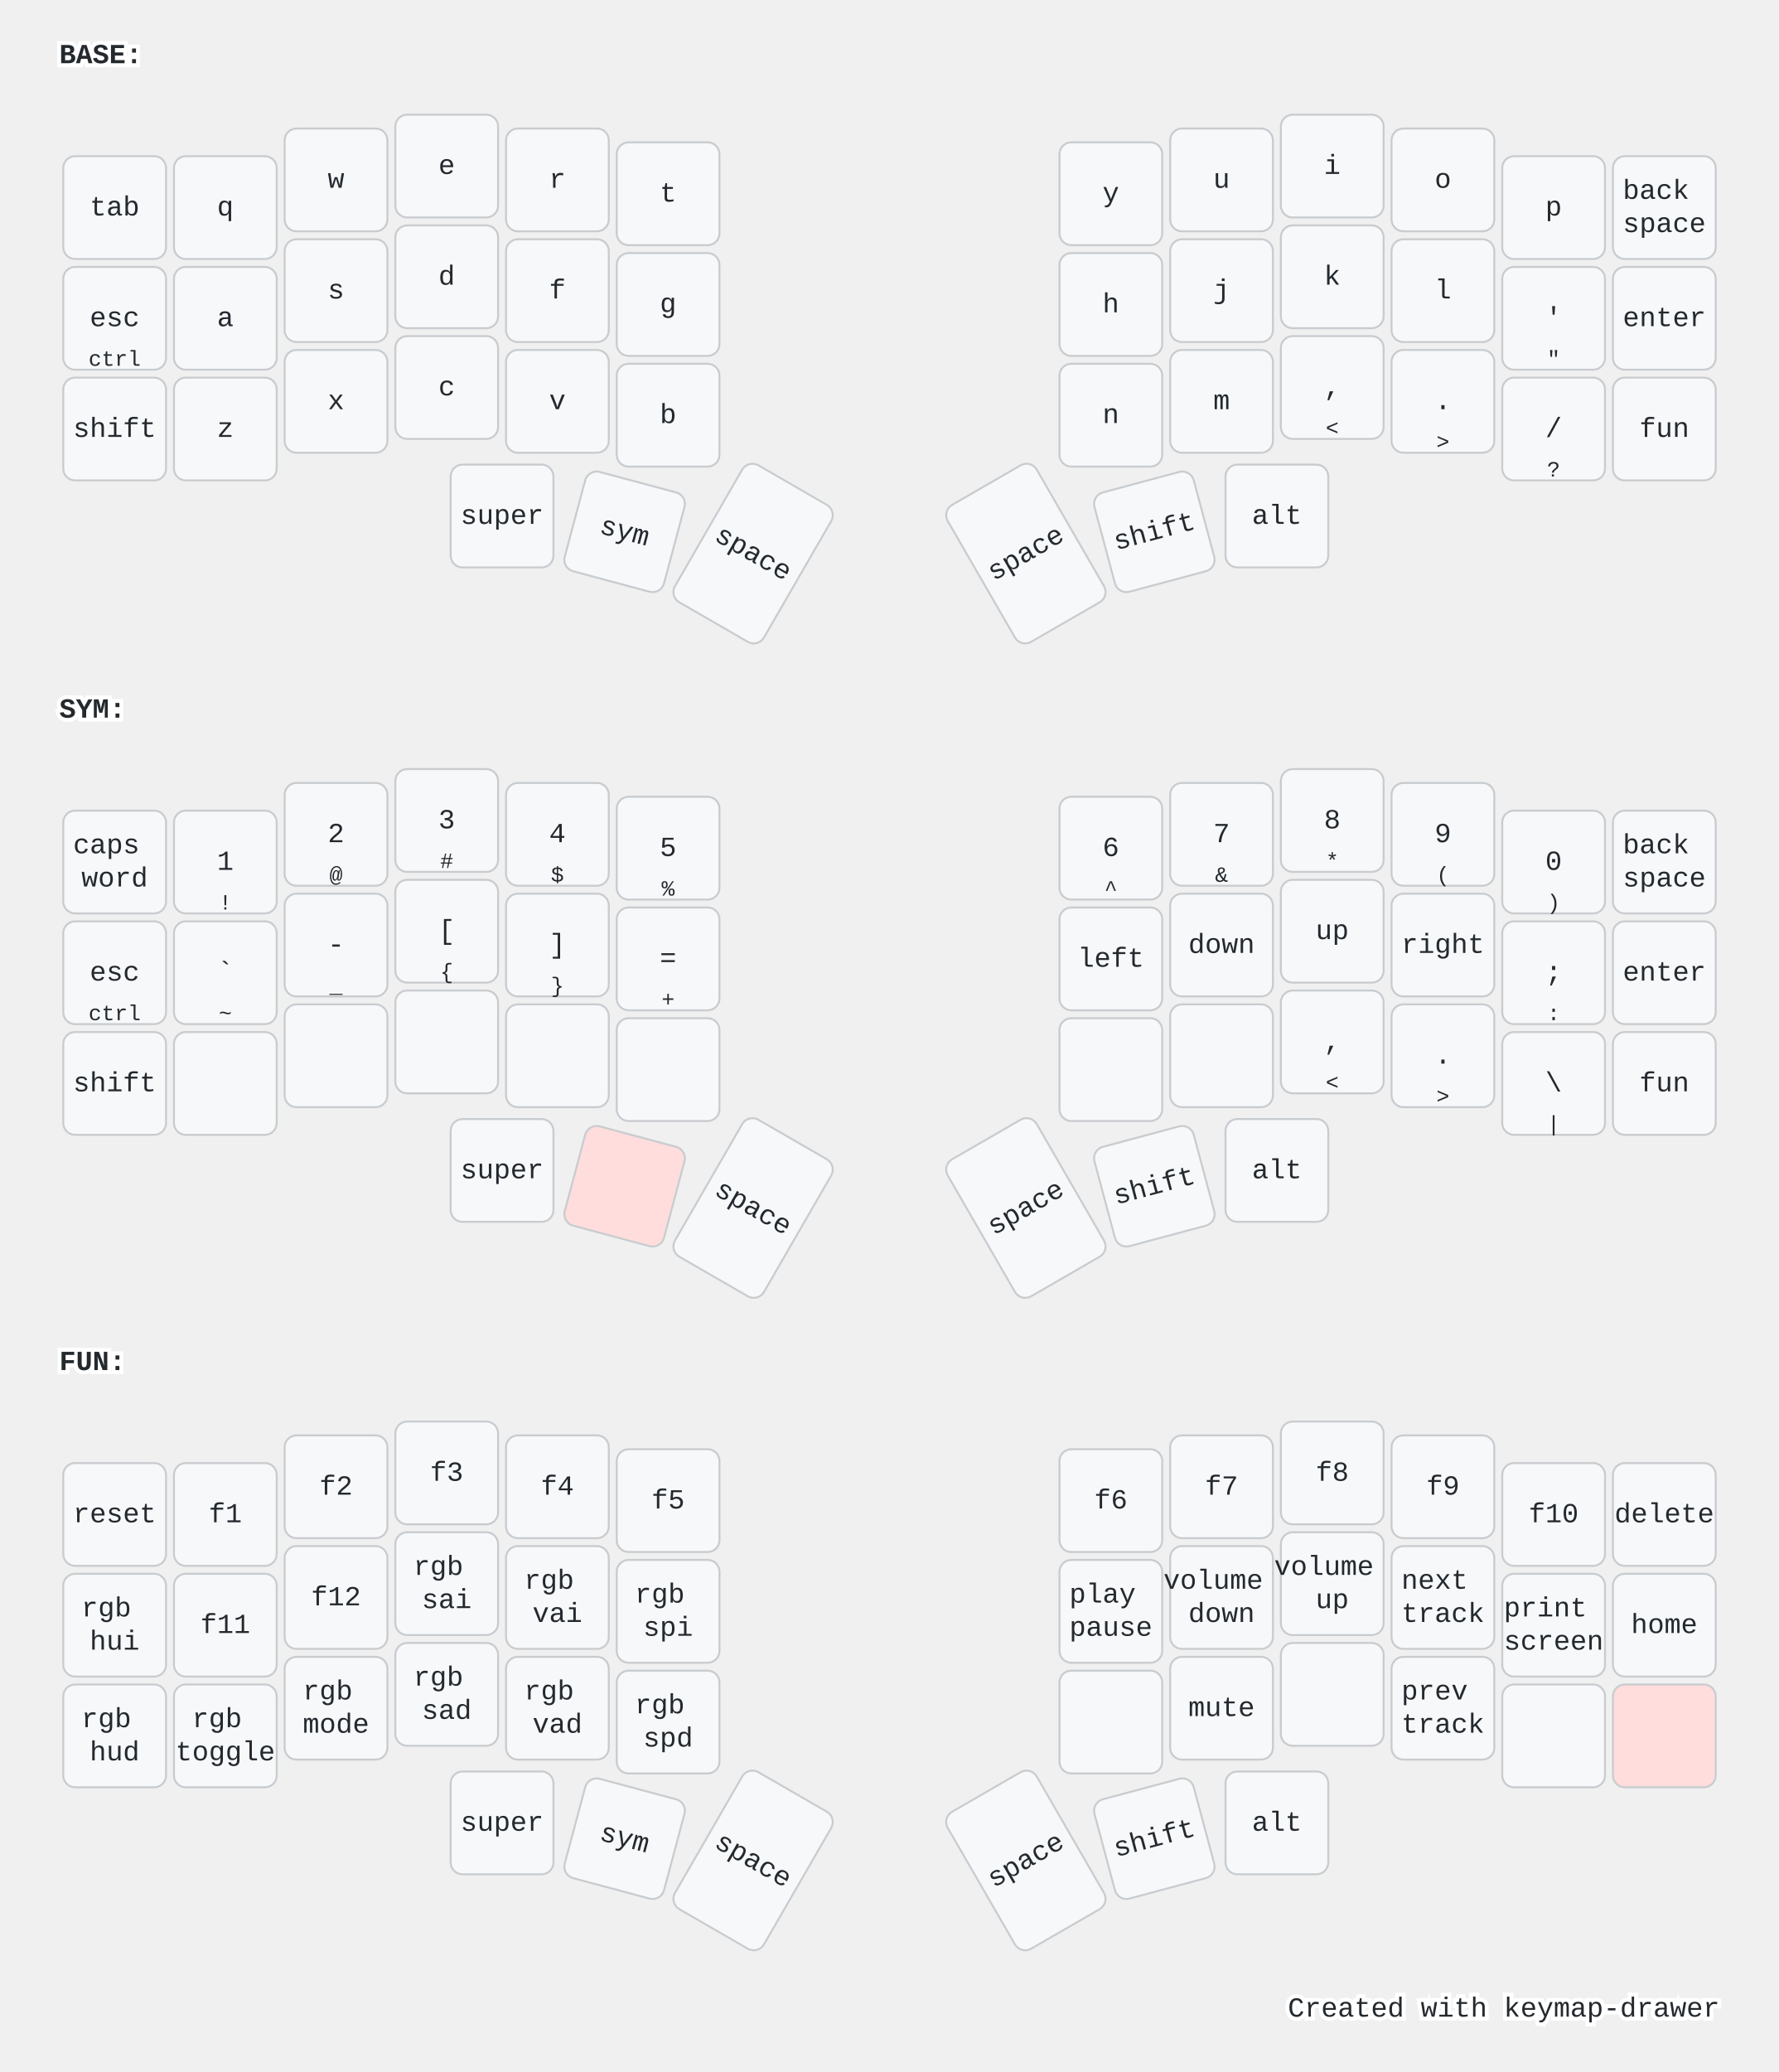
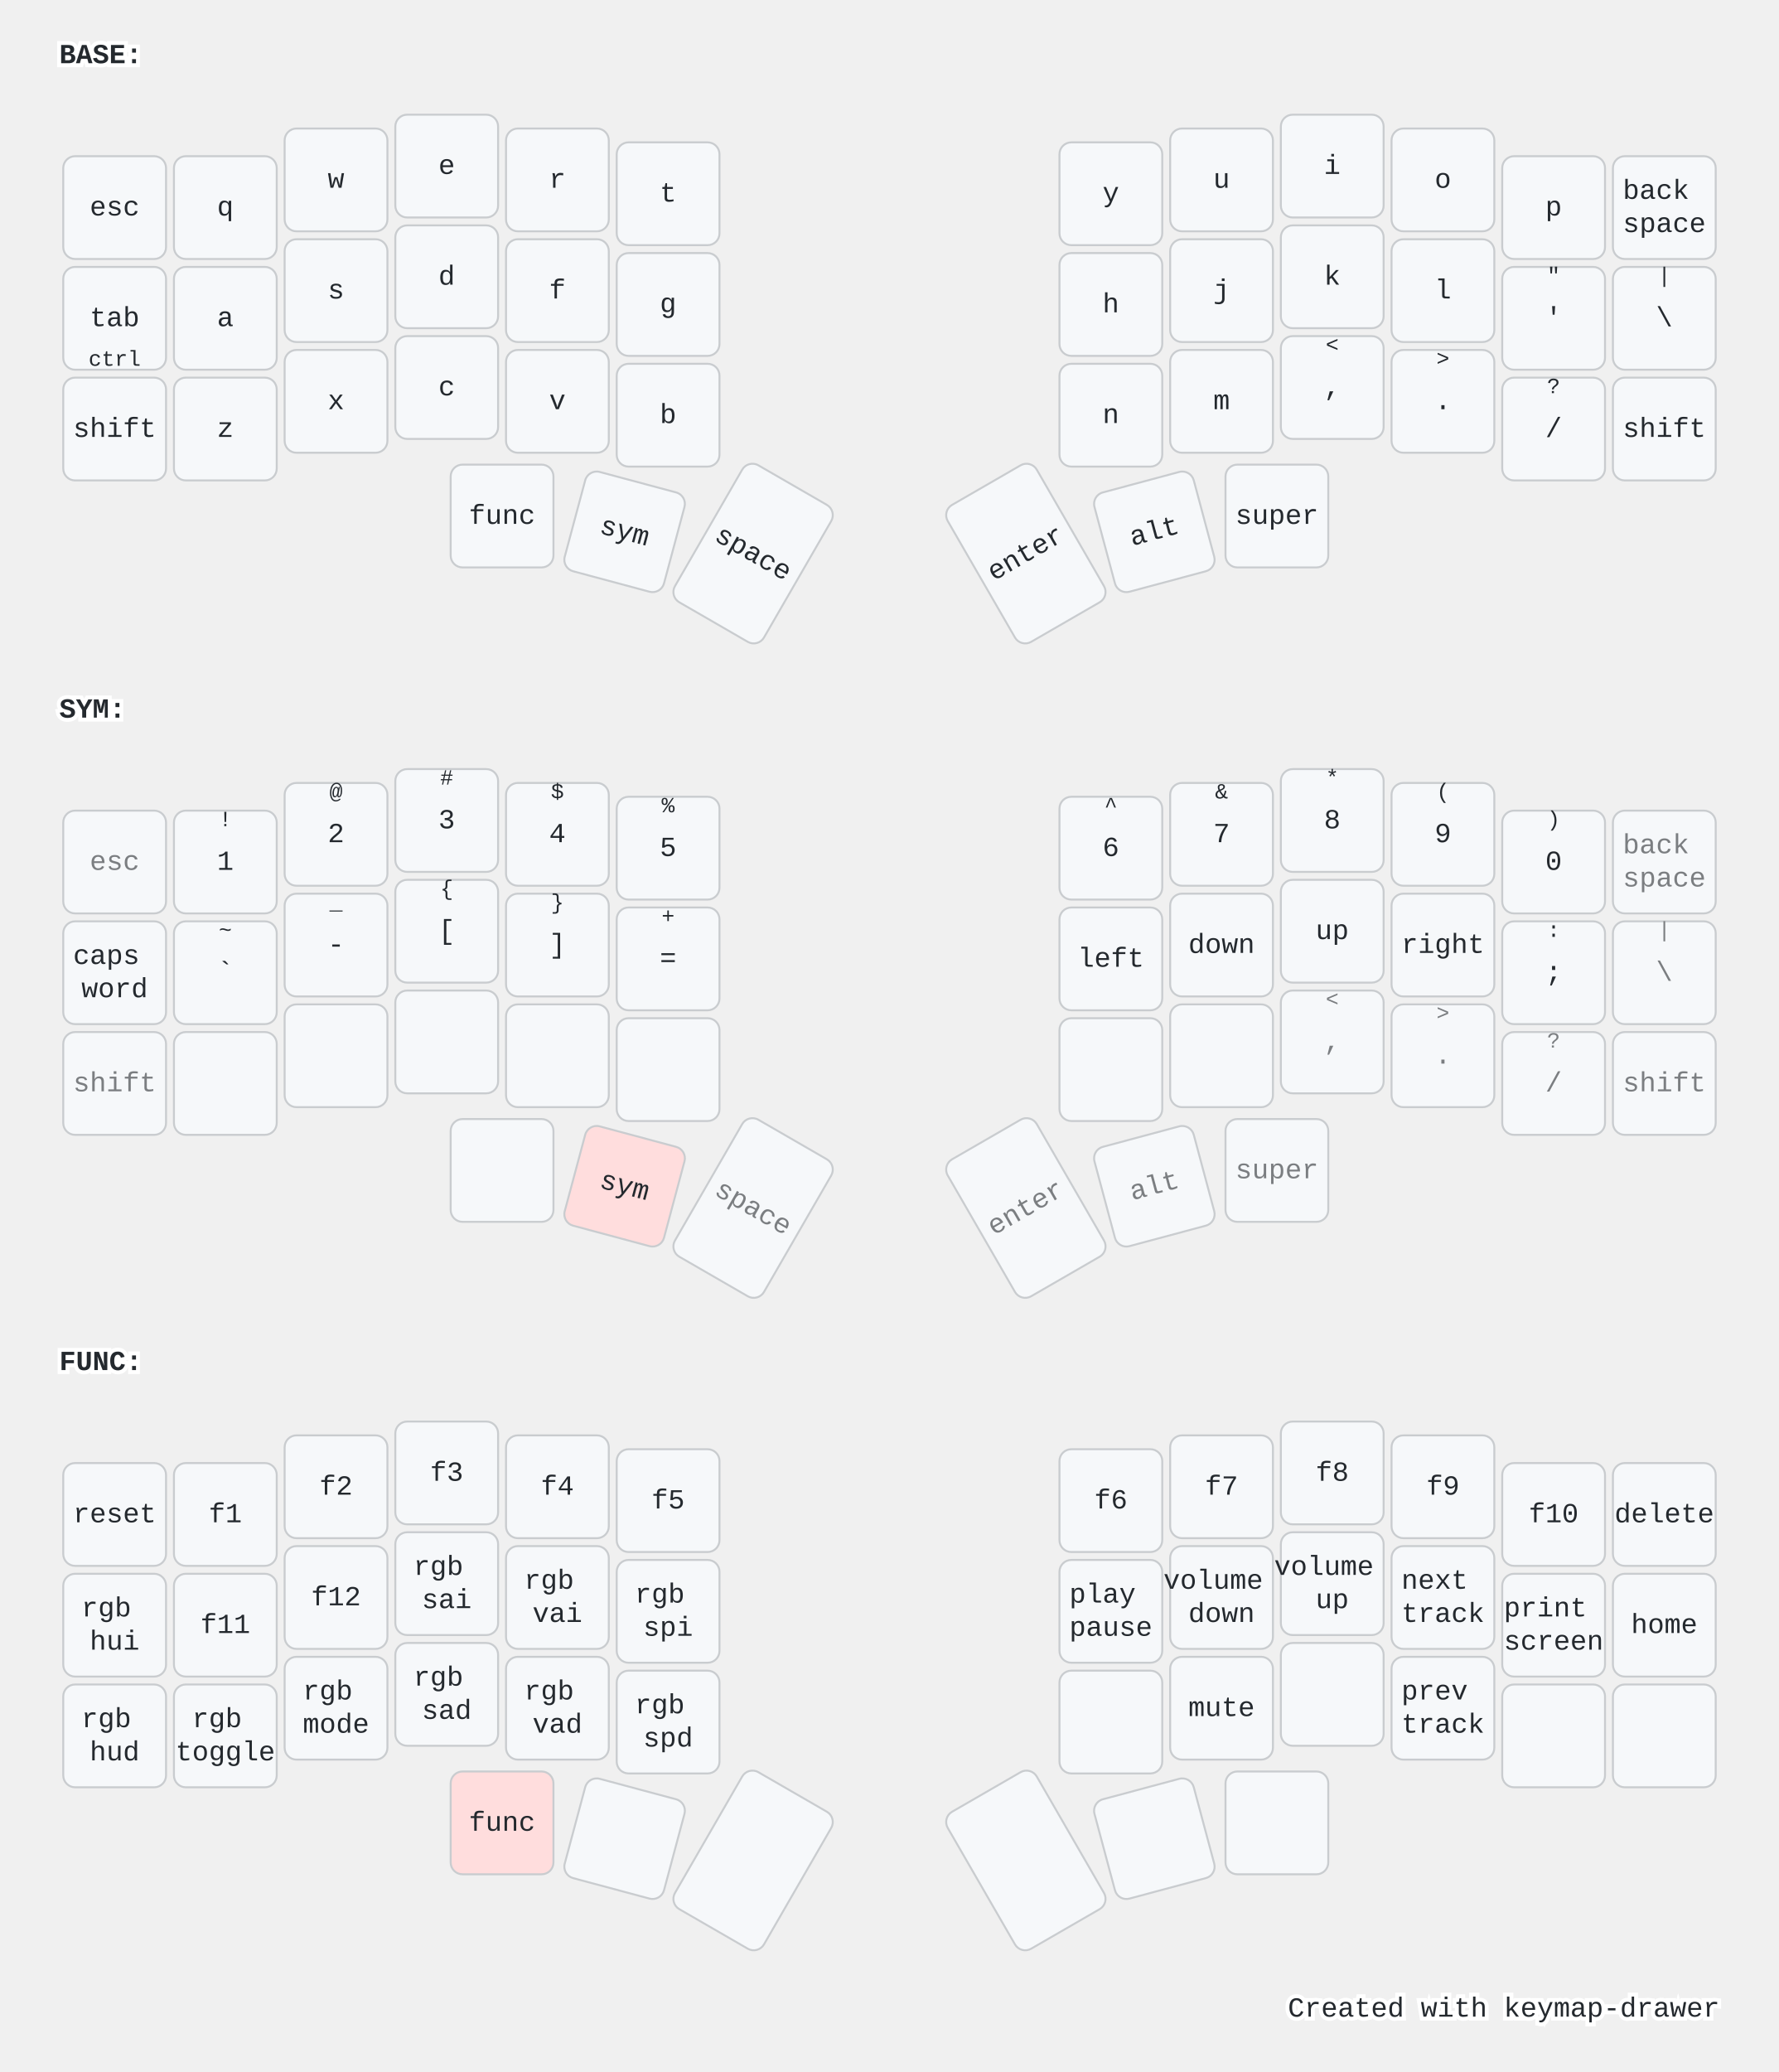
<svg xmlns="http://www.w3.org/2000/svg" width="900" height="1048" viewBox="0 0 900 1048" class="keymap">
  <style>/* inherit to force styles through use tags */
svg path {
    fill: inherit;
}

/* font and background color specifications */
svg.keymap {
    font-family: SFMono-Regular,Consolas,Liberation Mono,Menlo,monospace;
    font-size: 14px;
    font-kerning: normal;
    text-rendering: optimizeLegibility;
    fill: #24292e;
}

/* default key styling */
rect.key {
    fill: #f6f8fa;
}

rect.key, rect.combo {
    stroke: #c9cccf;
    stroke-width: 1;
}

/* default key side styling, only used is draw_key_sides is set */
rect.side {
    filter: brightness(90%);
}

/* color accent for combo boxes */
rect.combo, rect.combo-separate {
    fill: #cdf;
}

/* color accent for held keys */
rect.held, rect.combo.held {
    fill: #fdd;
}

/* color accent for ghost (optional) keys */
rect.ghost, rect.combo.ghost {
    stroke-dasharray: 4, 4;
    stroke-width: 2;
}

text {
    text-anchor: middle;
    dominant-baseline: middle;
}

/* styling for layer labels */
text.label {
    font-weight: bold;
    text-anchor: start;
    stroke: white;
    stroke-width: 4;
    paint-order: stroke;
}

/* styling for optional footer */
text.footer {
    text-anchor: end;
    dominant-baseline: auto;
    stroke: white;
    stroke-width: 4;
    paint-order: stroke;
}

/* styling for combo tap, and key non-tap label text */
text.combo, text.hold, text.shifted, text.left, text.right {
    font-size: 11px;
}

text.hold {
    text-anchor: middle;
    dominant-baseline: auto;
}

text.shifted {
    text-anchor: middle;
    dominant-baseline: hanging;
}

text.left {
    text-anchor: start;
}

text.right {
    text-anchor: end;
}

text.layer-activator {
    text-decoration: underline;
}

/* styling for hold/shifted label text in combo box */
text.combo.hold, text.combo.shifted, text.combo.left, text.combo.right {
    font-size: 8px;
}

/* lighter symbol for transparent keys */
text.trans {
    fill: #7b7e81;
}

/* styling for combo dendrons */
path.combo {
    stroke-width: 1;
    stroke: gray;
    fill: none;
}

/* Start Tabler Icons Cleanup */
/* cannot use height/width with glyphs */
.icon-tabler &gt; path {
    fill: inherit;
    stroke: inherit;
    stroke-width: 2;
}
/* hide tabler's default box */
.icon-tabler &gt; path[stroke="none"][fill="none"] {
    visibility: hidden;
}
/* End Tabler Icons Cleanup */

@media (prefers-color-scheme: dark) {
svg.keymap { fill: #d1d6db; }
rect.key { fill: #3f4750; }
rect.key, rect.combo { stroke: #60666c; }
rect.combo, rect.combo-separate { fill: #1f3d7a; }
rect.held, rect.combo.held { fill: #854747; }
text.label, text.footer { stroke: black; }
text.trans { fill: #7e8184; }
path.combo { stroke: #7f7f7f; }

}</style>
  <g transform="translate(30, 0)" class="layer-BASE">
    <text x="0" y="28" class="label" id="BASE">BASE:</text>
    <g transform="translate(0, 56)">
      <g transform="translate(28, 49)" class="key keypos-0">
        <rect rx="6" ry="6" x="-26" y="-26" width="52" height="52" class="key" />
-         <text x="0" y="0" class="key tap">tab</text>
+         <text x="0" y="0" class="key tap">esc</text>
      </g>
      <g transform="translate(84, 49)" class="key keypos-1">
        <rect rx="6" ry="6" x="-26" y="-26" width="52" height="52" class="key" />
        <text x="0" y="0" class="key tap">q</text>
      </g>
      <g transform="translate(140, 35)" class="key keypos-2">
        <rect rx="6" ry="6" x="-26" y="-26" width="52" height="52" class="key" />
        <text x="0" y="0" class="key tap">w</text>
      </g>
      <g transform="translate(196, 28)" class="key keypos-3">
        <rect rx="6" ry="6" x="-26" y="-26" width="52" height="52" class="key" />
        <text x="0" y="0" class="key tap">e</text>
      </g>
      <g transform="translate(252, 35)" class="key keypos-4">
        <rect rx="6" ry="6" x="-26" y="-26" width="52" height="52" class="key" />
        <text x="0" y="0" class="key tap">r</text>
      </g>
      <g transform="translate(308, 42)" class="key keypos-5">
        <rect rx="6" ry="6" x="-26" y="-26" width="52" height="52" class="key" />
        <text x="0" y="0" class="key tap">t</text>
      </g>
      <g transform="translate(532, 42)" class="key keypos-6">
        <rect rx="6" ry="6" x="-26" y="-26" width="52" height="52" class="key" />
        <text x="0" y="0" class="key tap">y</text>
      </g>
      <g transform="translate(588, 35)" class="key keypos-7">
        <rect rx="6" ry="6" x="-26" y="-26" width="52" height="52" class="key" />
        <text x="0" y="0" class="key tap">u</text>
      </g>
      <g transform="translate(644, 28)" class="key keypos-8">
        <rect rx="6" ry="6" x="-26" y="-26" width="52" height="52" class="key" />
        <text x="0" y="0" class="key tap">i</text>
      </g>
      <g transform="translate(700, 35)" class="key keypos-9">
        <rect rx="6" ry="6" x="-26" y="-26" width="52" height="52" class="key" />
        <text x="0" y="0" class="key tap">o</text>
      </g>
      <g transform="translate(756, 49)" class="key keypos-10">
        <rect rx="6" ry="6" x="-26" y="-26" width="52" height="52" class="key" />
        <text x="0" y="0" class="key tap">p</text>
      </g>
      <g transform="translate(812, 49)" class="key keypos-11">
        <rect rx="6" ry="6" x="-26" y="-26" width="52" height="52" class="key" />
        <text x="0" y="0" class="key tap">
          <tspan x="0" dy="-0.6em">back</tspan>
          <tspan x="0" dy="1.2em">space</tspan>
        </text>
      </g>
      <g transform="translate(28, 105)" class="key keypos-12">
        <rect rx="6" ry="6" x="-26" y="-26" width="52" height="52" class="key" />
-         <text x="0" y="0" class="key tap">esc</text>
+         <text x="0" y="0" class="key tap">tab</text>
        <text x="0" y="24" class="key hold">ctrl</text>
      </g>
      <g transform="translate(84, 105)" class="key keypos-13">
        <rect rx="6" ry="6" x="-26" y="-26" width="52" height="52" class="key" />
        <text x="0" y="0" class="key tap">a</text>
      </g>
      <g transform="translate(140, 91)" class="key keypos-14">
        <rect rx="6" ry="6" x="-26" y="-26" width="52" height="52" class="key" />
        <text x="0" y="0" class="key tap">s</text>
      </g>
      <g transform="translate(196, 84)" class="key keypos-15">
        <rect rx="6" ry="6" x="-26" y="-26" width="52" height="52" class="key" />
        <text x="0" y="0" class="key tap">d</text>
      </g>
      <g transform="translate(252, 91)" class="key keypos-16">
        <rect rx="6" ry="6" x="-26" y="-26" width="52" height="52" class="key" />
        <text x="0" y="0" class="key tap">f</text>
      </g>
      <g transform="translate(308, 98)" class="key keypos-17">
        <rect rx="6" ry="6" x="-26" y="-26" width="52" height="52" class="key" />
        <text x="0" y="0" class="key tap">g</text>
      </g>
      <g transform="translate(532, 98)" class="key keypos-18">
        <rect rx="6" ry="6" x="-26" y="-26" width="52" height="52" class="key" />
        <text x="0" y="0" class="key tap">h</text>
      </g>
      <g transform="translate(588, 91)" class="key keypos-19">
        <rect rx="6" ry="6" x="-26" y="-26" width="52" height="52" class="key" />
        <text x="0" y="0" class="key tap">j</text>
      </g>
      <g transform="translate(644, 84)" class="key keypos-20">
        <rect rx="6" ry="6" x="-26" y="-26" width="52" height="52" class="key" />
        <text x="0" y="0" class="key tap">k</text>
      </g>
      <g transform="translate(700, 91)" class="key keypos-21">
        <rect rx="6" ry="6" x="-26" y="-26" width="52" height="52" class="key" />
        <text x="0" y="0" class="key tap">l</text>
      </g>
      <g transform="translate(756, 105)" class="key keypos-22">
        <rect rx="6" ry="6" x="-26" y="-26" width="52" height="52" class="key" />
        <text x="0" y="0" class="key tap">'</text>
-         <text x="0" y="24" class="key hold">"</text>
+         <text x="0" y="-24" class="key shifted">"</text>
      </g>
      <g transform="translate(812, 105)" class="key keypos-23">
        <rect rx="6" ry="6" x="-26" y="-26" width="52" height="52" class="key" />
-         <text x="0" y="0" class="key tap">enter</text>
+         <text x="0" y="0" class="key tap">\</text>
+         <text x="0" y="-24" class="key shifted">|</text>
      </g>
      <g transform="translate(28, 161)" class="key keypos-24">
        <rect rx="6" ry="6" x="-26" y="-26" width="52" height="52" class="key" />
        <text x="0" y="0" class="key tap">shift</text>
      </g>
      <g transform="translate(84, 161)" class="key keypos-25">
        <rect rx="6" ry="6" x="-26" y="-26" width="52" height="52" class="key" />
        <text x="0" y="0" class="key tap">z</text>
      </g>
      <g transform="translate(140, 147)" class="key keypos-26">
        <rect rx="6" ry="6" x="-26" y="-26" width="52" height="52" class="key" />
        <text x="0" y="0" class="key tap">x</text>
      </g>
      <g transform="translate(196, 140)" class="key keypos-27">
        <rect rx="6" ry="6" x="-26" y="-26" width="52" height="52" class="key" />
        <text x="0" y="0" class="key tap">c</text>
      </g>
      <g transform="translate(252, 147)" class="key keypos-28">
        <rect rx="6" ry="6" x="-26" y="-26" width="52" height="52" class="key" />
        <text x="0" y="0" class="key tap">v</text>
      </g>
      <g transform="translate(308, 154)" class="key keypos-29">
        <rect rx="6" ry="6" x="-26" y="-26" width="52" height="52" class="key" />
        <text x="0" y="0" class="key tap">b</text>
      </g>
      <g transform="translate(532, 154)" class="key keypos-30">
        <rect rx="6" ry="6" x="-26" y="-26" width="52" height="52" class="key" />
        <text x="0" y="0" class="key tap">n</text>
      </g>
      <g transform="translate(588, 147)" class="key keypos-31">
        <rect rx="6" ry="6" x="-26" y="-26" width="52" height="52" class="key" />
        <text x="0" y="0" class="key tap">m</text>
      </g>
      <g transform="translate(644, 140)" class="key keypos-32">
        <rect rx="6" ry="6" x="-26" y="-26" width="52" height="52" class="key" />
        <text x="0" y="0" class="key tap">,</text>
-         <text x="0" y="24" class="key hold">&lt;</text>
+         <text x="0" y="-24" class="key shifted">&lt;</text>
      </g>
      <g transform="translate(700, 147)" class="key keypos-33">
        <rect rx="6" ry="6" x="-26" y="-26" width="52" height="52" class="key" />
        <text x="0" y="0" class="key tap">.</text>
-         <text x="0" y="24" class="key hold">&gt;</text>
+         <text x="0" y="-24" class="key shifted">&gt;</text>
      </g>
      <g transform="translate(756, 161)" class="key keypos-34">
        <rect rx="6" ry="6" x="-26" y="-26" width="52" height="52" class="key" />
        <text x="0" y="0" class="key tap">/</text>
-         <text x="0" y="24" class="key hold">?</text>
+         <text x="0" y="-24" class="key shifted">?</text>
      </g>
      <g transform="translate(812, 161)" class="key keypos-35">
        <rect rx="6" ry="6" x="-26" y="-26" width="52" height="52" class="key" />
-         <text x="0" y="0" class="key tap">fun</text>
+         <text x="0" y="0" class="key tap">shift</text>
      </g>
      <g transform="translate(224, 205)" class="key keypos-36">
        <rect rx="6" ry="6" x="-26" y="-26" width="52" height="52" class="key" />
-         <text x="0" y="0" class="key tap">super</text>
+         <text x="0" y="0" class="key tap">func</text>
      </g>
      <g transform="translate(286, 213) rotate(15.0)" class="key keypos-37">
        <rect rx="6" ry="6" x="-26" y="-26" width="52" height="52" class="key" />
        <text x="0" y="0" class="key tap">sym</text>
      </g>
      <g transform="translate(351, 224) rotate(30.0)" class="key keypos-38">
        <rect rx="6" ry="6" x="-26" y="-40" width="52" height="80" class="key" />
        <text x="0" y="0" class="key tap">space</text>
      </g>
      <g transform="translate(489, 224) rotate(-30.0)" class="key keypos-39">
        <rect rx="6" ry="6" x="-26" y="-40" width="52" height="80" class="key" />
-         <text x="0" y="0" class="key tap">space</text>
+         <text x="0" y="0" class="key tap">enter</text>
      </g>
      <g transform="translate(554, 213) rotate(-15.0)" class="key keypos-40">
        <rect rx="6" ry="6" x="-26" y="-26" width="52" height="52" class="key" />
-         <text x="0" y="0" class="key tap">shift</text>
+         <text x="0" y="0" class="key tap">alt</text>
      </g>
      <g transform="translate(616, 205)" class="key keypos-41">
        <rect rx="6" ry="6" x="-26" y="-26" width="52" height="52" class="key" />
-         <text x="0" y="0" class="key tap">alt</text>
+         <text x="0" y="0" class="key tap">super</text>
      </g>
    </g>
  </g>
  <g transform="translate(30, 331)" class="layer-SYM">
    <text x="0" y="28" class="label" id="SYM">SYM:</text>
    <g transform="translate(0, 56)">
-       <g transform="translate(28, 49)" class="key keypos-0">
+       <g transform="translate(28, 49)" class="key trans keypos-0">
+         <rect rx="6" ry="6" x="-26" y="-26" width="52" height="52" class="key trans" />
+         <text x="0" y="0" class="key trans tap">esc</text>
+       </g>
+       <g transform="translate(84, 49)" class="key keypos-1">
+         <rect rx="6" ry="6" x="-26" y="-26" width="52" height="52" class="key" />
+         <text x="0" y="0" class="key tap">1</text>
+         <text x="0" y="-24" class="key shifted">!</text>
+       </g>
+       <g transform="translate(140, 35)" class="key keypos-2">
+         <rect rx="6" ry="6" x="-26" y="-26" width="52" height="52" class="key" />
+         <text x="0" y="0" class="key tap">2</text>
+         <text x="0" y="-24" class="key shifted">@</text>
+       </g>
+       <g transform="translate(196, 28)" class="key keypos-3">
+         <rect rx="6" ry="6" x="-26" y="-26" width="52" height="52" class="key" />
+         <text x="0" y="0" class="key tap">3</text>
+         <text x="0" y="-24" class="key shifted">#</text>
+       </g>
+       <g transform="translate(252, 35)" class="key keypos-4">
+         <rect rx="6" ry="6" x="-26" y="-26" width="52" height="52" class="key" />
+         <text x="0" y="0" class="key tap">4</text>
+         <text x="0" y="-24" class="key shifted">$</text>
+       </g>
+       <g transform="translate(308, 42)" class="key keypos-5">
+         <rect rx="6" ry="6" x="-26" y="-26" width="52" height="52" class="key" />
+         <text x="0" y="0" class="key tap">5</text>
+         <text x="0" y="-24" class="key shifted">%</text>
+       </g>
+       <g transform="translate(532, 42)" class="key keypos-6">
+         <rect rx="6" ry="6" x="-26" y="-26" width="52" height="52" class="key" />
+         <text x="0" y="0" class="key tap">6</text>
+         <text x="0" y="-24" class="key shifted">^</text>
+       </g>
+       <g transform="translate(588, 35)" class="key keypos-7">
+         <rect rx="6" ry="6" x="-26" y="-26" width="52" height="52" class="key" />
+         <text x="0" y="0" class="key tap">7</text>
+         <text x="0" y="-24" class="key shifted">&amp;</text>
+       </g>
+       <g transform="translate(644, 28)" class="key keypos-8">
+         <rect rx="6" ry="6" x="-26" y="-26" width="52" height="52" class="key" />
+         <text x="0" y="0" class="key tap">8</text>
+         <text x="0" y="-24" class="key shifted">*</text>
+       </g>
+       <g transform="translate(700, 35)" class="key keypos-9">
+         <rect rx="6" ry="6" x="-26" y="-26" width="52" height="52" class="key" />
+         <text x="0" y="0" class="key tap">9</text>
+         <text x="0" y="-24" class="key shifted">(</text>
+       </g>
+       <g transform="translate(756, 49)" class="key keypos-10">
+         <rect rx="6" ry="6" x="-26" y="-26" width="52" height="52" class="key" />
+         <text x="0" y="0" class="key tap">0</text>
+         <text x="0" y="-24" class="key shifted">)</text>
+       </g>
+       <g transform="translate(812, 49)" class="key trans keypos-11">
+         <rect rx="6" ry="6" x="-26" y="-26" width="52" height="52" class="key trans" />
+         <text x="0" y="0" class="key trans tap">
+           <tspan x="0" dy="-0.6em">back</tspan>
+           <tspan x="0" dy="1.2em">space</tspan>
+         </text>
+       </g>
+       <g transform="translate(28, 105)" class="key keypos-12">
        <rect rx="6" ry="6" x="-26" y="-26" width="52" height="52" class="key" />
        <text x="0" y="0" class="key tap">
          <tspan x="0" dy="-0.6em">caps</tspan>
          <tspan x="0" dy="1.2em">word</tspan>
        </text>
      </g>
-       <g transform="translate(84, 49)" class="key keypos-1">
-         <rect rx="6" ry="6" x="-26" y="-26" width="52" height="52" class="key" />
-         <text x="0" y="0" class="key tap">1</text>
-         <text x="0" y="24" class="key hold">!</text>
-       </g>
-       <g transform="translate(140, 35)" class="key keypos-2">
-         <rect rx="6" ry="6" x="-26" y="-26" width="52" height="52" class="key" />
-         <text x="0" y="0" class="key tap">2</text>
-         <text x="0" y="24" class="key hold">@</text>
-       </g>
-       <g transform="translate(196, 28)" class="key keypos-3">
-         <rect rx="6" ry="6" x="-26" y="-26" width="52" height="52" class="key" />
-         <text x="0" y="0" class="key tap">3</text>
-         <text x="0" y="24" class="key hold">#</text>
-       </g>
-       <g transform="translate(252, 35)" class="key keypos-4">
-         <rect rx="6" ry="6" x="-26" y="-26" width="52" height="52" class="key" />
-         <text x="0" y="0" class="key tap">4</text>
-         <text x="0" y="24" class="key hold">$</text>
-       </g>
-       <g transform="translate(308, 42)" class="key keypos-5">
-         <rect rx="6" ry="6" x="-26" y="-26" width="52" height="52" class="key" />
-         <text x="0" y="0" class="key tap">5</text>
-         <text x="0" y="24" class="key hold">%</text>
-       </g>
-       <g transform="translate(532, 42)" class="key keypos-6">
-         <rect rx="6" ry="6" x="-26" y="-26" width="52" height="52" class="key" />
-         <text x="0" y="0" class="key tap">6</text>
-         <text x="0" y="24" class="key hold">^</text>
-       </g>
-       <g transform="translate(588, 35)" class="key keypos-7">
-         <rect rx="6" ry="6" x="-26" y="-26" width="52" height="52" class="key" />
-         <text x="0" y="0" class="key tap">7</text>
-         <text x="0" y="24" class="key hold">&amp;</text>
-       </g>
-       <g transform="translate(644, 28)" class="key keypos-8">
-         <rect rx="6" ry="6" x="-26" y="-26" width="52" height="52" class="key" />
-         <text x="0" y="0" class="key tap">8</text>
-         <text x="0" y="24" class="key hold">*</text>
-       </g>
-       <g transform="translate(700, 35)" class="key keypos-9">
-         <rect rx="6" ry="6" x="-26" y="-26" width="52" height="52" class="key" />
-         <text x="0" y="0" class="key tap">9</text>
-         <text x="0" y="24" class="key hold">(</text>
-       </g>
-       <g transform="translate(756, 49)" class="key keypos-10">
-         <rect rx="6" ry="6" x="-26" y="-26" width="52" height="52" class="key" />
-         <text x="0" y="0" class="key tap">0</text>
-         <text x="0" y="24" class="key hold">)</text>
-       </g>
-       <g transform="translate(812, 49)" class="key keypos-11">
-         <rect rx="6" ry="6" x="-26" y="-26" width="52" height="52" class="key" />
-         <text x="0" y="0" class="key tap">
-           <tspan x="0" dy="-0.6em">back</tspan>
-           <tspan x="0" dy="1.2em">space</tspan>
-         </text>
-       </g>
-       <g transform="translate(28, 105)" class="key keypos-12">
-         <rect rx="6" ry="6" x="-26" y="-26" width="52" height="52" class="key" />
-         <text x="0" y="0" class="key tap">esc</text>
-         <text x="0" y="24" class="key hold">ctrl</text>
-       </g>
      <g transform="translate(84, 105)" class="key keypos-13">
        <rect rx="6" ry="6" x="-26" y="-26" width="52" height="52" class="key" />
        <text x="0" y="0" class="key tap">`</text>
-         <text x="0" y="24" class="key hold">~</text>
+         <text x="0" y="-24" class="key shifted">~</text>
      </g>
      <g transform="translate(140, 91)" class="key keypos-14">
        <rect rx="6" ry="6" x="-26" y="-26" width="52" height="52" class="key" />
        <text x="0" y="0" class="key tap">-</text>
-         <text x="0" y="24" class="key hold">_</text>
+         <text x="0" y="-24" class="key shifted">_</text>
      </g>
      <g transform="translate(196, 84)" class="key keypos-15">
        <rect rx="6" ry="6" x="-26" y="-26" width="52" height="52" class="key" />
        <text x="0" y="0" class="key tap">[</text>
-         <text x="0" y="24" class="key hold">{</text>
+         <text x="0" y="-24" class="key shifted">{</text>
      </g>
      <g transform="translate(252, 91)" class="key keypos-16">
        <rect rx="6" ry="6" x="-26" y="-26" width="52" height="52" class="key" />
        <text x="0" y="0" class="key tap">]</text>
-         <text x="0" y="24" class="key hold">}</text>
+         <text x="0" y="-24" class="key shifted">}</text>
      </g>
      <g transform="translate(308, 98)" class="key keypos-17">
        <rect rx="6" ry="6" x="-26" y="-26" width="52" height="52" class="key" />
        <text x="0" y="0" class="key tap">=</text>
-         <text x="0" y="24" class="key hold">+</text>
+         <text x="0" y="-24" class="key shifted">+</text>
      </g>
      <g transform="translate(532, 98)" class="key keypos-18">
        <rect rx="6" ry="6" x="-26" y="-26" width="52" height="52" class="key" />
        <text x="0" y="0" class="key tap">left</text>
      </g>
      <g transform="translate(588, 91)" class="key keypos-19">
        <rect rx="6" ry="6" x="-26" y="-26" width="52" height="52" class="key" />
        <text x="0" y="0" class="key tap">down</text>
      </g>
      <g transform="translate(644, 84)" class="key keypos-20">
        <rect rx="6" ry="6" x="-26" y="-26" width="52" height="52" class="key" />
        <text x="0" y="0" class="key tap">up</text>
      </g>
      <g transform="translate(700, 91)" class="key keypos-21">
        <rect rx="6" ry="6" x="-26" y="-26" width="52" height="52" class="key" />
        <text x="0" y="0" class="key tap">right</text>
      </g>
      <g transform="translate(756, 105)" class="key keypos-22">
        <rect rx="6" ry="6" x="-26" y="-26" width="52" height="52" class="key" />
        <text x="0" y="0" class="key tap">;</text>
-         <text x="0" y="24" class="key hold">:</text>
-       </g>
-       <g transform="translate(812, 105)" class="key keypos-23">
-         <rect rx="6" ry="6" x="-26" y="-26" width="52" height="52" class="key" />
-         <text x="0" y="0" class="key tap">enter</text>
-       </g>
-       <g transform="translate(28, 161)" class="key keypos-24">
-         <rect rx="6" ry="6" x="-26" y="-26" width="52" height="52" class="key" />
-         <text x="0" y="0" class="key tap">shift</text>
+         <text x="0" y="-24" class="key shifted">:</text>
+       </g>
+       <g transform="translate(812, 105)" class="key trans keypos-23">
+         <rect rx="6" ry="6" x="-26" y="-26" width="52" height="52" class="key trans" />
+         <text x="0" y="0" class="key trans tap">\</text>
+         <text x="0" y="-24" class="key trans shifted">|</text>
+       </g>
+       <g transform="translate(28, 161)" class="key trans keypos-24">
+         <rect rx="6" ry="6" x="-26" y="-26" width="52" height="52" class="key trans" />
+         <text x="0" y="0" class="key trans tap">shift</text>
      </g>
      <g transform="translate(84, 161)" class="key keypos-25">
        <rect rx="6" ry="6" x="-26" y="-26" width="52" height="52" class="key" />
      </g>
      <g transform="translate(140, 147)" class="key keypos-26">
        <rect rx="6" ry="6" x="-26" y="-26" width="52" height="52" class="key" />
      </g>
      <g transform="translate(196, 140)" class="key keypos-27">
        <rect rx="6" ry="6" x="-26" y="-26" width="52" height="52" class="key" />
      </g>
      <g transform="translate(252, 147)" class="key keypos-28">
        <rect rx="6" ry="6" x="-26" y="-26" width="52" height="52" class="key" />
      </g>
      <g transform="translate(308, 154)" class="key keypos-29">
        <rect rx="6" ry="6" x="-26" y="-26" width="52" height="52" class="key" />
      </g>
      <g transform="translate(532, 154)" class="key keypos-30">
        <rect rx="6" ry="6" x="-26" y="-26" width="52" height="52" class="key" />
      </g>
      <g transform="translate(588, 147)" class="key keypos-31">
        <rect rx="6" ry="6" x="-26" y="-26" width="52" height="52" class="key" />
      </g>
-       <g transform="translate(644, 140)" class="key keypos-32">
-         <rect rx="6" ry="6" x="-26" y="-26" width="52" height="52" class="key" />
-         <text x="0" y="0" class="key tap">,</text>
-         <text x="0" y="24" class="key hold">&lt;</text>
-       </g>
-       <g transform="translate(700, 147)" class="key keypos-33">
-         <rect rx="6" ry="6" x="-26" y="-26" width="52" height="52" class="key" />
-         <text x="0" y="0" class="key tap">.</text>
-         <text x="0" y="24" class="key hold">&gt;</text>
-       </g>
-       <g transform="translate(756, 161)" class="key keypos-34">
-         <rect rx="6" ry="6" x="-26" y="-26" width="52" height="52" class="key" />
-         <text x="0" y="0" class="key tap">\</text>
-         <text x="0" y="24" class="key hold">|</text>
-       </g>
-       <g transform="translate(812, 161)" class="key keypos-35">
-         <rect rx="6" ry="6" x="-26" y="-26" width="52" height="52" class="key" />
-         <text x="0" y="0" class="key tap">fun</text>
+       <g transform="translate(644, 140)" class="key trans keypos-32">
+         <rect rx="6" ry="6" x="-26" y="-26" width="52" height="52" class="key trans" />
+         <text x="0" y="0" class="key trans tap">,</text>
+         <text x="0" y="-24" class="key trans shifted">&lt;</text>
+       </g>
+       <g transform="translate(700, 147)" class="key trans keypos-33">
+         <rect rx="6" ry="6" x="-26" y="-26" width="52" height="52" class="key trans" />
+         <text x="0" y="0" class="key trans tap">.</text>
+         <text x="0" y="-24" class="key trans shifted">&gt;</text>
+       </g>
+       <g transform="translate(756, 161)" class="key trans keypos-34">
+         <rect rx="6" ry="6" x="-26" y="-26" width="52" height="52" class="key trans" />
+         <text x="0" y="0" class="key trans tap">/</text>
+         <text x="0" y="-24" class="key trans shifted">?</text>
+       </g>
+       <g transform="translate(812, 161)" class="key trans keypos-35">
+         <rect rx="6" ry="6" x="-26" y="-26" width="52" height="52" class="key trans" />
+         <text x="0" y="0" class="key trans tap">shift</text>
      </g>
      <g transform="translate(224, 205)" class="key keypos-36">
        <rect rx="6" ry="6" x="-26" y="-26" width="52" height="52" class="key" />
-         <text x="0" y="0" class="key tap">super</text>
      </g>
      <g transform="translate(286, 213) rotate(15.0)" class="key held keypos-37">
        <rect rx="6" ry="6" x="-26" y="-26" width="52" height="52" class="key held" />
+         <text x="0" y="0" class="key held tap">sym</text>
+       </g>
+       <g transform="translate(351, 224) rotate(30.0)" class="key trans keypos-38">
+         <rect rx="6" ry="6" x="-26" y="-40" width="52" height="80" class="key trans" />
+         <text x="0" y="0" class="key trans tap">space</text>
+       </g>
+       <g transform="translate(489, 224) rotate(-30.0)" class="key trans keypos-39">
+         <rect rx="6" ry="6" x="-26" y="-40" width="52" height="80" class="key trans" />
+         <text x="0" y="0" class="key trans tap">enter</text>
+       </g>
+       <g transform="translate(554, 213) rotate(-15.0)" class="key trans keypos-40">
+         <rect rx="6" ry="6" x="-26" y="-26" width="52" height="52" class="key trans" />
+         <text x="0" y="0" class="key trans tap">alt</text>
+       </g>
+       <g transform="translate(616, 205)" class="key trans keypos-41">
+         <rect rx="6" ry="6" x="-26" y="-26" width="52" height="52" class="key trans" />
+         <text x="0" y="0" class="key trans tap">super</text>
+       </g>
+     </g>
+   </g>
+   <g transform="translate(30, 661)" class="layer-FUNC">
+     <text x="0" y="28" class="label" id="FUNC">FUNC:</text>
+     <g transform="translate(0, 56)">
+       <g transform="translate(28, 49)" class="key keypos-0">
+         <rect rx="6" ry="6" x="-26" y="-26" width="52" height="52" class="key" />
+         <text x="0" y="0" class="key tap">reset</text>
+       </g>
+       <g transform="translate(84, 49)" class="key keypos-1">
+         <rect rx="6" ry="6" x="-26" y="-26" width="52" height="52" class="key" />
+         <text x="0" y="0" class="key tap">f1</text>
+       </g>
+       <g transform="translate(140, 35)" class="key keypos-2">
+         <rect rx="6" ry="6" x="-26" y="-26" width="52" height="52" class="key" />
+         <text x="0" y="0" class="key tap">f2</text>
+       </g>
+       <g transform="translate(196, 28)" class="key keypos-3">
+         <rect rx="6" ry="6" x="-26" y="-26" width="52" height="52" class="key" />
+         <text x="0" y="0" class="key tap">f3</text>
+       </g>
+       <g transform="translate(252, 35)" class="key keypos-4">
+         <rect rx="6" ry="6" x="-26" y="-26" width="52" height="52" class="key" />
+         <text x="0" y="0" class="key tap">f4</text>
+       </g>
+       <g transform="translate(308, 42)" class="key keypos-5">
+         <rect rx="6" ry="6" x="-26" y="-26" width="52" height="52" class="key" />
+         <text x="0" y="0" class="key tap">f5</text>
+       </g>
+       <g transform="translate(532, 42)" class="key keypos-6">
+         <rect rx="6" ry="6" x="-26" y="-26" width="52" height="52" class="key" />
+         <text x="0" y="0" class="key tap">f6</text>
+       </g>
+       <g transform="translate(588, 35)" class="key keypos-7">
+         <rect rx="6" ry="6" x="-26" y="-26" width="52" height="52" class="key" />
+         <text x="0" y="0" class="key tap">f7</text>
+       </g>
+       <g transform="translate(644, 28)" class="key keypos-8">
+         <rect rx="6" ry="6" x="-26" y="-26" width="52" height="52" class="key" />
+         <text x="0" y="0" class="key tap">f8</text>
+       </g>
+       <g transform="translate(700, 35)" class="key keypos-9">
+         <rect rx="6" ry="6" x="-26" y="-26" width="52" height="52" class="key" />
+         <text x="0" y="0" class="key tap">f9</text>
+       </g>
+       <g transform="translate(756, 49)" class="key keypos-10">
+         <rect rx="6" ry="6" x="-26" y="-26" width="52" height="52" class="key" />
+         <text x="0" y="0" class="key tap">f10</text>
+       </g>
+       <g transform="translate(812, 49)" class="key keypos-11">
+         <rect rx="6" ry="6" x="-26" y="-26" width="52" height="52" class="key" />
+         <text x="0" y="0" class="key tap">delete</text>
+       </g>
+       <g transform="translate(28, 105)" class="key keypos-12">
+         <rect rx="6" ry="6" x="-26" y="-26" width="52" height="52" class="key" />
+         <text x="0" y="0" class="key tap">
+           <tspan x="0" dy="-0.6em">rgb</tspan>
+           <tspan x="0" dy="1.2em">hui</tspan>
+         </text>
+       </g>
+       <g transform="translate(84, 105)" class="key keypos-13">
+         <rect rx="6" ry="6" x="-26" y="-26" width="52" height="52" class="key" />
+         <text x="0" y="0" class="key tap">f11</text>
+       </g>
+       <g transform="translate(140, 91)" class="key keypos-14">
+         <rect rx="6" ry="6" x="-26" y="-26" width="52" height="52" class="key" />
+         <text x="0" y="0" class="key tap">f12</text>
+       </g>
+       <g transform="translate(196, 84)" class="key keypos-15">
+         <rect rx="6" ry="6" x="-26" y="-26" width="52" height="52" class="key" />
+         <text x="0" y="0" class="key tap">
+           <tspan x="0" dy="-0.6em">rgb</tspan>
+           <tspan x="0" dy="1.2em">sai</tspan>
+         </text>
+       </g>
+       <g transform="translate(252, 91)" class="key keypos-16">
+         <rect rx="6" ry="6" x="-26" y="-26" width="52" height="52" class="key" />
+         <text x="0" y="0" class="key tap">
+           <tspan x="0" dy="-0.6em">rgb</tspan>
+           <tspan x="0" dy="1.2em">vai</tspan>
+         </text>
+       </g>
+       <g transform="translate(308, 98)" class="key keypos-17">
+         <rect rx="6" ry="6" x="-26" y="-26" width="52" height="52" class="key" />
+         <text x="0" y="0" class="key tap">
+           <tspan x="0" dy="-0.6em">rgb</tspan>
+           <tspan x="0" dy="1.2em">spi</tspan>
+         </text>
+       </g>
+       <g transform="translate(532, 98)" class="key keypos-18">
+         <rect rx="6" ry="6" x="-26" y="-26" width="52" height="52" class="key" />
+         <text x="0" y="0" class="key tap">
+           <tspan x="0" dy="-0.6em">play</tspan>
+           <tspan x="0" dy="1.2em">pause</tspan>
+         </text>
+       </g>
+       <g transform="translate(588, 91)" class="key keypos-19">
+         <rect rx="6" ry="6" x="-26" y="-26" width="52" height="52" class="key" />
+         <text x="0" y="0" class="key tap">
+           <tspan x="0" dy="-0.6em">volume</tspan>
+           <tspan x="0" dy="1.2em">down</tspan>
+         </text>
+       </g>
+       <g transform="translate(644, 84)" class="key keypos-20">
+         <rect rx="6" ry="6" x="-26" y="-26" width="52" height="52" class="key" />
+         <text x="0" y="0" class="key tap">
+           <tspan x="0" dy="-0.6em">volume</tspan>
+           <tspan x="0" dy="1.2em">up</tspan>
+         </text>
+       </g>
+       <g transform="translate(700, 91)" class="key keypos-21">
+         <rect rx="6" ry="6" x="-26" y="-26" width="52" height="52" class="key" />
+         <text x="0" y="0" class="key tap">
+           <tspan x="0" dy="-0.6em">next</tspan>
+           <tspan x="0" dy="1.2em">track</tspan>
+         </text>
+       </g>
+       <g transform="translate(756, 105)" class="key keypos-22">
+         <rect rx="6" ry="6" x="-26" y="-26" width="52" height="52" class="key" />
+         <text x="0" y="0" class="key tap">
+           <tspan x="0" dy="-0.6em">print</tspan>
+           <tspan x="0" dy="1.2em">screen</tspan>
+         </text>
+       </g>
+       <g transform="translate(812, 105)" class="key keypos-23">
+         <rect rx="6" ry="6" x="-26" y="-26" width="52" height="52" class="key" />
+         <text x="0" y="0" class="key tap">home</text>
+       </g>
+       <g transform="translate(28, 161)" class="key keypos-24">
+         <rect rx="6" ry="6" x="-26" y="-26" width="52" height="52" class="key" />
+         <text x="0" y="0" class="key tap">
+           <tspan x="0" dy="-0.6em">rgb</tspan>
+           <tspan x="0" dy="1.2em">hud</tspan>
+         </text>
+       </g>
+       <g transform="translate(84, 161)" class="key keypos-25">
+         <rect rx="6" ry="6" x="-26" y="-26" width="52" height="52" class="key" />
+         <text x="0" y="0" class="key tap">
+           <tspan x="0" dy="-0.6em">rgb</tspan>
+           <tspan x="0" dy="1.2em">toggle</tspan>
+         </text>
+       </g>
+       <g transform="translate(140, 147)" class="key keypos-26">
+         <rect rx="6" ry="6" x="-26" y="-26" width="52" height="52" class="key" />
+         <text x="0" y="0" class="key tap">
+           <tspan x="0" dy="-0.6em">rgb</tspan>
+           <tspan x="0" dy="1.2em">mode</tspan>
+         </text>
+       </g>
+       <g transform="translate(196, 140)" class="key keypos-27">
+         <rect rx="6" ry="6" x="-26" y="-26" width="52" height="52" class="key" />
+         <text x="0" y="0" class="key tap">
+           <tspan x="0" dy="-0.6em">rgb</tspan>
+           <tspan x="0" dy="1.2em">sad</tspan>
+         </text>
+       </g>
+       <g transform="translate(252, 147)" class="key keypos-28">
+         <rect rx="6" ry="6" x="-26" y="-26" width="52" height="52" class="key" />
+         <text x="0" y="0" class="key tap">
+           <tspan x="0" dy="-0.6em">rgb</tspan>
+           <tspan x="0" dy="1.2em">vad</tspan>
+         </text>
+       </g>
+       <g transform="translate(308, 154)" class="key keypos-29">
+         <rect rx="6" ry="6" x="-26" y="-26" width="52" height="52" class="key" />
+         <text x="0" y="0" class="key tap">
+           <tspan x="0" dy="-0.6em">rgb</tspan>
+           <tspan x="0" dy="1.2em">spd</tspan>
+         </text>
+       </g>
+       <g transform="translate(532, 154)" class="key keypos-30">
+         <rect rx="6" ry="6" x="-26" y="-26" width="52" height="52" class="key" />
+       </g>
+       <g transform="translate(588, 147)" class="key keypos-31">
+         <rect rx="6" ry="6" x="-26" y="-26" width="52" height="52" class="key" />
+         <text x="0" y="0" class="key tap">mute</text>
+       </g>
+       <g transform="translate(644, 140)" class="key keypos-32">
+         <rect rx="6" ry="6" x="-26" y="-26" width="52" height="52" class="key" />
+       </g>
+       <g transform="translate(700, 147)" class="key keypos-33">
+         <rect rx="6" ry="6" x="-26" y="-26" width="52" height="52" class="key" />
+         <text x="0" y="0" class="key tap">
+           <tspan x="0" dy="-0.6em">prev</tspan>
+           <tspan x="0" dy="1.2em">track</tspan>
+         </text>
+       </g>
+       <g transform="translate(756, 161)" class="key keypos-34">
+         <rect rx="6" ry="6" x="-26" y="-26" width="52" height="52" class="key" />
+       </g>
+       <g transform="translate(812, 161)" class="key keypos-35">
+         <rect rx="6" ry="6" x="-26" y="-26" width="52" height="52" class="key" />
+       </g>
+       <g transform="translate(224, 205)" class="key held keypos-36">
+         <rect rx="6" ry="6" x="-26" y="-26" width="52" height="52" class="key held" />
+         <text x="0" y="0" class="key held tap">func</text>
+       </g>
+       <g transform="translate(286, 213) rotate(15.0)" class="key keypos-37">
+         <rect rx="6" ry="6" x="-26" y="-26" width="52" height="52" class="key" />
      </g>
      <g transform="translate(351, 224) rotate(30.0)" class="key keypos-38">
        <rect rx="6" ry="6" x="-26" y="-40" width="52" height="80" class="key" />
-         <text x="0" y="0" class="key tap">space</text>
      </g>
      <g transform="translate(489, 224) rotate(-30.0)" class="key keypos-39">
        <rect rx="6" ry="6" x="-26" y="-40" width="52" height="80" class="key" />
-         <text x="0" y="0" class="key tap">space</text>
      </g>
      <g transform="translate(554, 213) rotate(-15.0)" class="key keypos-40">
        <rect rx="6" ry="6" x="-26" y="-26" width="52" height="52" class="key" />
-         <text x="0" y="0" class="key tap">shift</text>
      </g>
      <g transform="translate(616, 205)" class="key keypos-41">
        <rect rx="6" ry="6" x="-26" y="-26" width="52" height="52" class="key" />
-         <text x="0" y="0" class="key tap">alt</text>
-       </g>
-     </g>
-   </g>
-   <g transform="translate(30, 661)" class="layer-FUN">
-     <text x="0" y="28" class="label" id="FUN">FUN:</text>
-     <g transform="translate(0, 56)">
-       <g transform="translate(28, 49)" class="key keypos-0">
-         <rect rx="6" ry="6" x="-26" y="-26" width="52" height="52" class="key" />
-         <text x="0" y="0" class="key tap">reset</text>
-       </g>
-       <g transform="translate(84, 49)" class="key keypos-1">
-         <rect rx="6" ry="6" x="-26" y="-26" width="52" height="52" class="key" />
-         <text x="0" y="0" class="key tap">f1</text>
-       </g>
-       <g transform="translate(140, 35)" class="key keypos-2">
-         <rect rx="6" ry="6" x="-26" y="-26" width="52" height="52" class="key" />
-         <text x="0" y="0" class="key tap">f2</text>
-       </g>
-       <g transform="translate(196, 28)" class="key keypos-3">
-         <rect rx="6" ry="6" x="-26" y="-26" width="52" height="52" class="key" />
-         <text x="0" y="0" class="key tap">f3</text>
-       </g>
-       <g transform="translate(252, 35)" class="key keypos-4">
-         <rect rx="6" ry="6" x="-26" y="-26" width="52" height="52" class="key" />
-         <text x="0" y="0" class="key tap">f4</text>
-       </g>
-       <g transform="translate(308, 42)" class="key keypos-5">
-         <rect rx="6" ry="6" x="-26" y="-26" width="52" height="52" class="key" />
-         <text x="0" y="0" class="key tap">f5</text>
-       </g>
-       <g transform="translate(532, 42)" class="key keypos-6">
-         <rect rx="6" ry="6" x="-26" y="-26" width="52" height="52" class="key" />
-         <text x="0" y="0" class="key tap">f6</text>
-       </g>
-       <g transform="translate(588, 35)" class="key keypos-7">
-         <rect rx="6" ry="6" x="-26" y="-26" width="52" height="52" class="key" />
-         <text x="0" y="0" class="key tap">f7</text>
-       </g>
-       <g transform="translate(644, 28)" class="key keypos-8">
-         <rect rx="6" ry="6" x="-26" y="-26" width="52" height="52" class="key" />
-         <text x="0" y="0" class="key tap">f8</text>
-       </g>
-       <g transform="translate(700, 35)" class="key keypos-9">
-         <rect rx="6" ry="6" x="-26" y="-26" width="52" height="52" class="key" />
-         <text x="0" y="0" class="key tap">f9</text>
-       </g>
-       <g transform="translate(756, 49)" class="key keypos-10">
-         <rect rx="6" ry="6" x="-26" y="-26" width="52" height="52" class="key" />
-         <text x="0" y="0" class="key tap">f10</text>
-       </g>
-       <g transform="translate(812, 49)" class="key keypos-11">
-         <rect rx="6" ry="6" x="-26" y="-26" width="52" height="52" class="key" />
-         <text x="0" y="0" class="key tap">delete</text>
-       </g>
-       <g transform="translate(28, 105)" class="key keypos-12">
-         <rect rx="6" ry="6" x="-26" y="-26" width="52" height="52" class="key" />
-         <text x="0" y="0" class="key tap">
-           <tspan x="0" dy="-0.6em">rgb</tspan>
-           <tspan x="0" dy="1.2em">hui</tspan>
-         </text>
-       </g>
-       <g transform="translate(84, 105)" class="key keypos-13">
-         <rect rx="6" ry="6" x="-26" y="-26" width="52" height="52" class="key" />
-         <text x="0" y="0" class="key tap">f11</text>
-       </g>
-       <g transform="translate(140, 91)" class="key keypos-14">
-         <rect rx="6" ry="6" x="-26" y="-26" width="52" height="52" class="key" />
-         <text x="0" y="0" class="key tap">f12</text>
-       </g>
-       <g transform="translate(196, 84)" class="key keypos-15">
-         <rect rx="6" ry="6" x="-26" y="-26" width="52" height="52" class="key" />
-         <text x="0" y="0" class="key tap">
-           <tspan x="0" dy="-0.6em">rgb</tspan>
-           <tspan x="0" dy="1.2em">sai</tspan>
-         </text>
-       </g>
-       <g transform="translate(252, 91)" class="key keypos-16">
-         <rect rx="6" ry="6" x="-26" y="-26" width="52" height="52" class="key" />
-         <text x="0" y="0" class="key tap">
-           <tspan x="0" dy="-0.6em">rgb</tspan>
-           <tspan x="0" dy="1.2em">vai</tspan>
-         </text>
-       </g>
-       <g transform="translate(308, 98)" class="key keypos-17">
-         <rect rx="6" ry="6" x="-26" y="-26" width="52" height="52" class="key" />
-         <text x="0" y="0" class="key tap">
-           <tspan x="0" dy="-0.6em">rgb</tspan>
-           <tspan x="0" dy="1.2em">spi</tspan>
-         </text>
-       </g>
-       <g transform="translate(532, 98)" class="key keypos-18">
-         <rect rx="6" ry="6" x="-26" y="-26" width="52" height="52" class="key" />
-         <text x="0" y="0" class="key tap">
-           <tspan x="0" dy="-0.6em">play</tspan>
-           <tspan x="0" dy="1.2em">pause</tspan>
-         </text>
-       </g>
-       <g transform="translate(588, 91)" class="key keypos-19">
-         <rect rx="6" ry="6" x="-26" y="-26" width="52" height="52" class="key" />
-         <text x="0" y="0" class="key tap">
-           <tspan x="0" dy="-0.6em">volume</tspan>
-           <tspan x="0" dy="1.2em">down</tspan>
-         </text>
-       </g>
-       <g transform="translate(644, 84)" class="key keypos-20">
-         <rect rx="6" ry="6" x="-26" y="-26" width="52" height="52" class="key" />
-         <text x="0" y="0" class="key tap">
-           <tspan x="0" dy="-0.6em">volume</tspan>
-           <tspan x="0" dy="1.2em">up</tspan>
-         </text>
-       </g>
-       <g transform="translate(700, 91)" class="key keypos-21">
-         <rect rx="6" ry="6" x="-26" y="-26" width="52" height="52" class="key" />
-         <text x="0" y="0" class="key tap">
-           <tspan x="0" dy="-0.6em">next</tspan>
-           <tspan x="0" dy="1.2em">track</tspan>
-         </text>
-       </g>
-       <g transform="translate(756, 105)" class="key keypos-22">
-         <rect rx="6" ry="6" x="-26" y="-26" width="52" height="52" class="key" />
-         <text x="0" y="0" class="key tap">
-           <tspan x="0" dy="-0.6em">print</tspan>
-           <tspan x="0" dy="1.2em">screen</tspan>
-         </text>
-       </g>
-       <g transform="translate(812, 105)" class="key keypos-23">
-         <rect rx="6" ry="6" x="-26" y="-26" width="52" height="52" class="key" />
-         <text x="0" y="0" class="key tap">home</text>
-       </g>
-       <g transform="translate(28, 161)" class="key keypos-24">
-         <rect rx="6" ry="6" x="-26" y="-26" width="52" height="52" class="key" />
-         <text x="0" y="0" class="key tap">
-           <tspan x="0" dy="-0.6em">rgb</tspan>
-           <tspan x="0" dy="1.2em">hud</tspan>
-         </text>
-       </g>
-       <g transform="translate(84, 161)" class="key keypos-25">
-         <rect rx="6" ry="6" x="-26" y="-26" width="52" height="52" class="key" />
-         <text x="0" y="0" class="key tap">
-           <tspan x="0" dy="-0.6em">rgb</tspan>
-           <tspan x="0" dy="1.2em">toggle</tspan>
-         </text>
-       </g>
-       <g transform="translate(140, 147)" class="key keypos-26">
-         <rect rx="6" ry="6" x="-26" y="-26" width="52" height="52" class="key" />
-         <text x="0" y="0" class="key tap">
-           <tspan x="0" dy="-0.6em">rgb</tspan>
-           <tspan x="0" dy="1.2em">mode</tspan>
-         </text>
-       </g>
-       <g transform="translate(196, 140)" class="key keypos-27">
-         <rect rx="6" ry="6" x="-26" y="-26" width="52" height="52" class="key" />
-         <text x="0" y="0" class="key tap">
-           <tspan x="0" dy="-0.6em">rgb</tspan>
-           <tspan x="0" dy="1.2em">sad</tspan>
-         </text>
-       </g>
-       <g transform="translate(252, 147)" class="key keypos-28">
-         <rect rx="6" ry="6" x="-26" y="-26" width="52" height="52" class="key" />
-         <text x="0" y="0" class="key tap">
-           <tspan x="0" dy="-0.6em">rgb</tspan>
-           <tspan x="0" dy="1.2em">vad</tspan>
-         </text>
-       </g>
-       <g transform="translate(308, 154)" class="key keypos-29">
-         <rect rx="6" ry="6" x="-26" y="-26" width="52" height="52" class="key" />
-         <text x="0" y="0" class="key tap">
-           <tspan x="0" dy="-0.6em">rgb</tspan>
-           <tspan x="0" dy="1.2em">spd</tspan>
-         </text>
-       </g>
-       <g transform="translate(532, 154)" class="key keypos-30">
-         <rect rx="6" ry="6" x="-26" y="-26" width="52" height="52" class="key" />
-       </g>
-       <g transform="translate(588, 147)" class="key keypos-31">
-         <rect rx="6" ry="6" x="-26" y="-26" width="52" height="52" class="key" />
-         <text x="0" y="0" class="key tap">mute</text>
-       </g>
-       <g transform="translate(644, 140)" class="key keypos-32">
-         <rect rx="6" ry="6" x="-26" y="-26" width="52" height="52" class="key" />
-       </g>
-       <g transform="translate(700, 147)" class="key keypos-33">
-         <rect rx="6" ry="6" x="-26" y="-26" width="52" height="52" class="key" />
-         <text x="0" y="0" class="key tap">
-           <tspan x="0" dy="-0.6em">prev</tspan>
-           <tspan x="0" dy="1.2em">track</tspan>
-         </text>
-       </g>
-       <g transform="translate(756, 161)" class="key keypos-34">
-         <rect rx="6" ry="6" x="-26" y="-26" width="52" height="52" class="key" />
-       </g>
-       <g transform="translate(812, 161)" class="key held keypos-35">
-         <rect rx="6" ry="6" x="-26" y="-26" width="52" height="52" class="key held" />
-       </g>
-       <g transform="translate(224, 205)" class="key keypos-36">
-         <rect rx="6" ry="6" x="-26" y="-26" width="52" height="52" class="key" />
-         <text x="0" y="0" class="key tap">super</text>
-       </g>
-       <g transform="translate(286, 213) rotate(15.0)" class="key keypos-37">
-         <rect rx="6" ry="6" x="-26" y="-26" width="52" height="52" class="key" />
-         <text x="0" y="0" class="key tap">sym</text>
-       </g>
-       <g transform="translate(351, 224) rotate(30.0)" class="key keypos-38">
-         <rect rx="6" ry="6" x="-26" y="-40" width="52" height="80" class="key" />
-         <text x="0" y="0" class="key tap">space</text>
-       </g>
-       <g transform="translate(489, 224) rotate(-30.0)" class="key keypos-39">
-         <rect rx="6" ry="6" x="-26" y="-40" width="52" height="80" class="key" />
-         <text x="0" y="0" class="key tap">space</text>
-       </g>
-       <g transform="translate(554, 213) rotate(-15.0)" class="key keypos-40">
-         <rect rx="6" ry="6" x="-26" y="-26" width="52" height="52" class="key" />
-         <text x="0" y="0" class="key tap">shift</text>
-       </g>
-       <g transform="translate(616, 205)" class="key keypos-41">
-         <rect rx="6" ry="6" x="-26" y="-26" width="52" height="52" class="key" />
-         <text x="0" y="0" class="key tap">alt</text>
      </g>
    </g>
  </g>
  <text x="870.0" y="1020.0" class="footer">Created with <a href="https://github.com/caksoylar/keymap-drawer">keymap-drawer</a>
  </text>
</svg>
